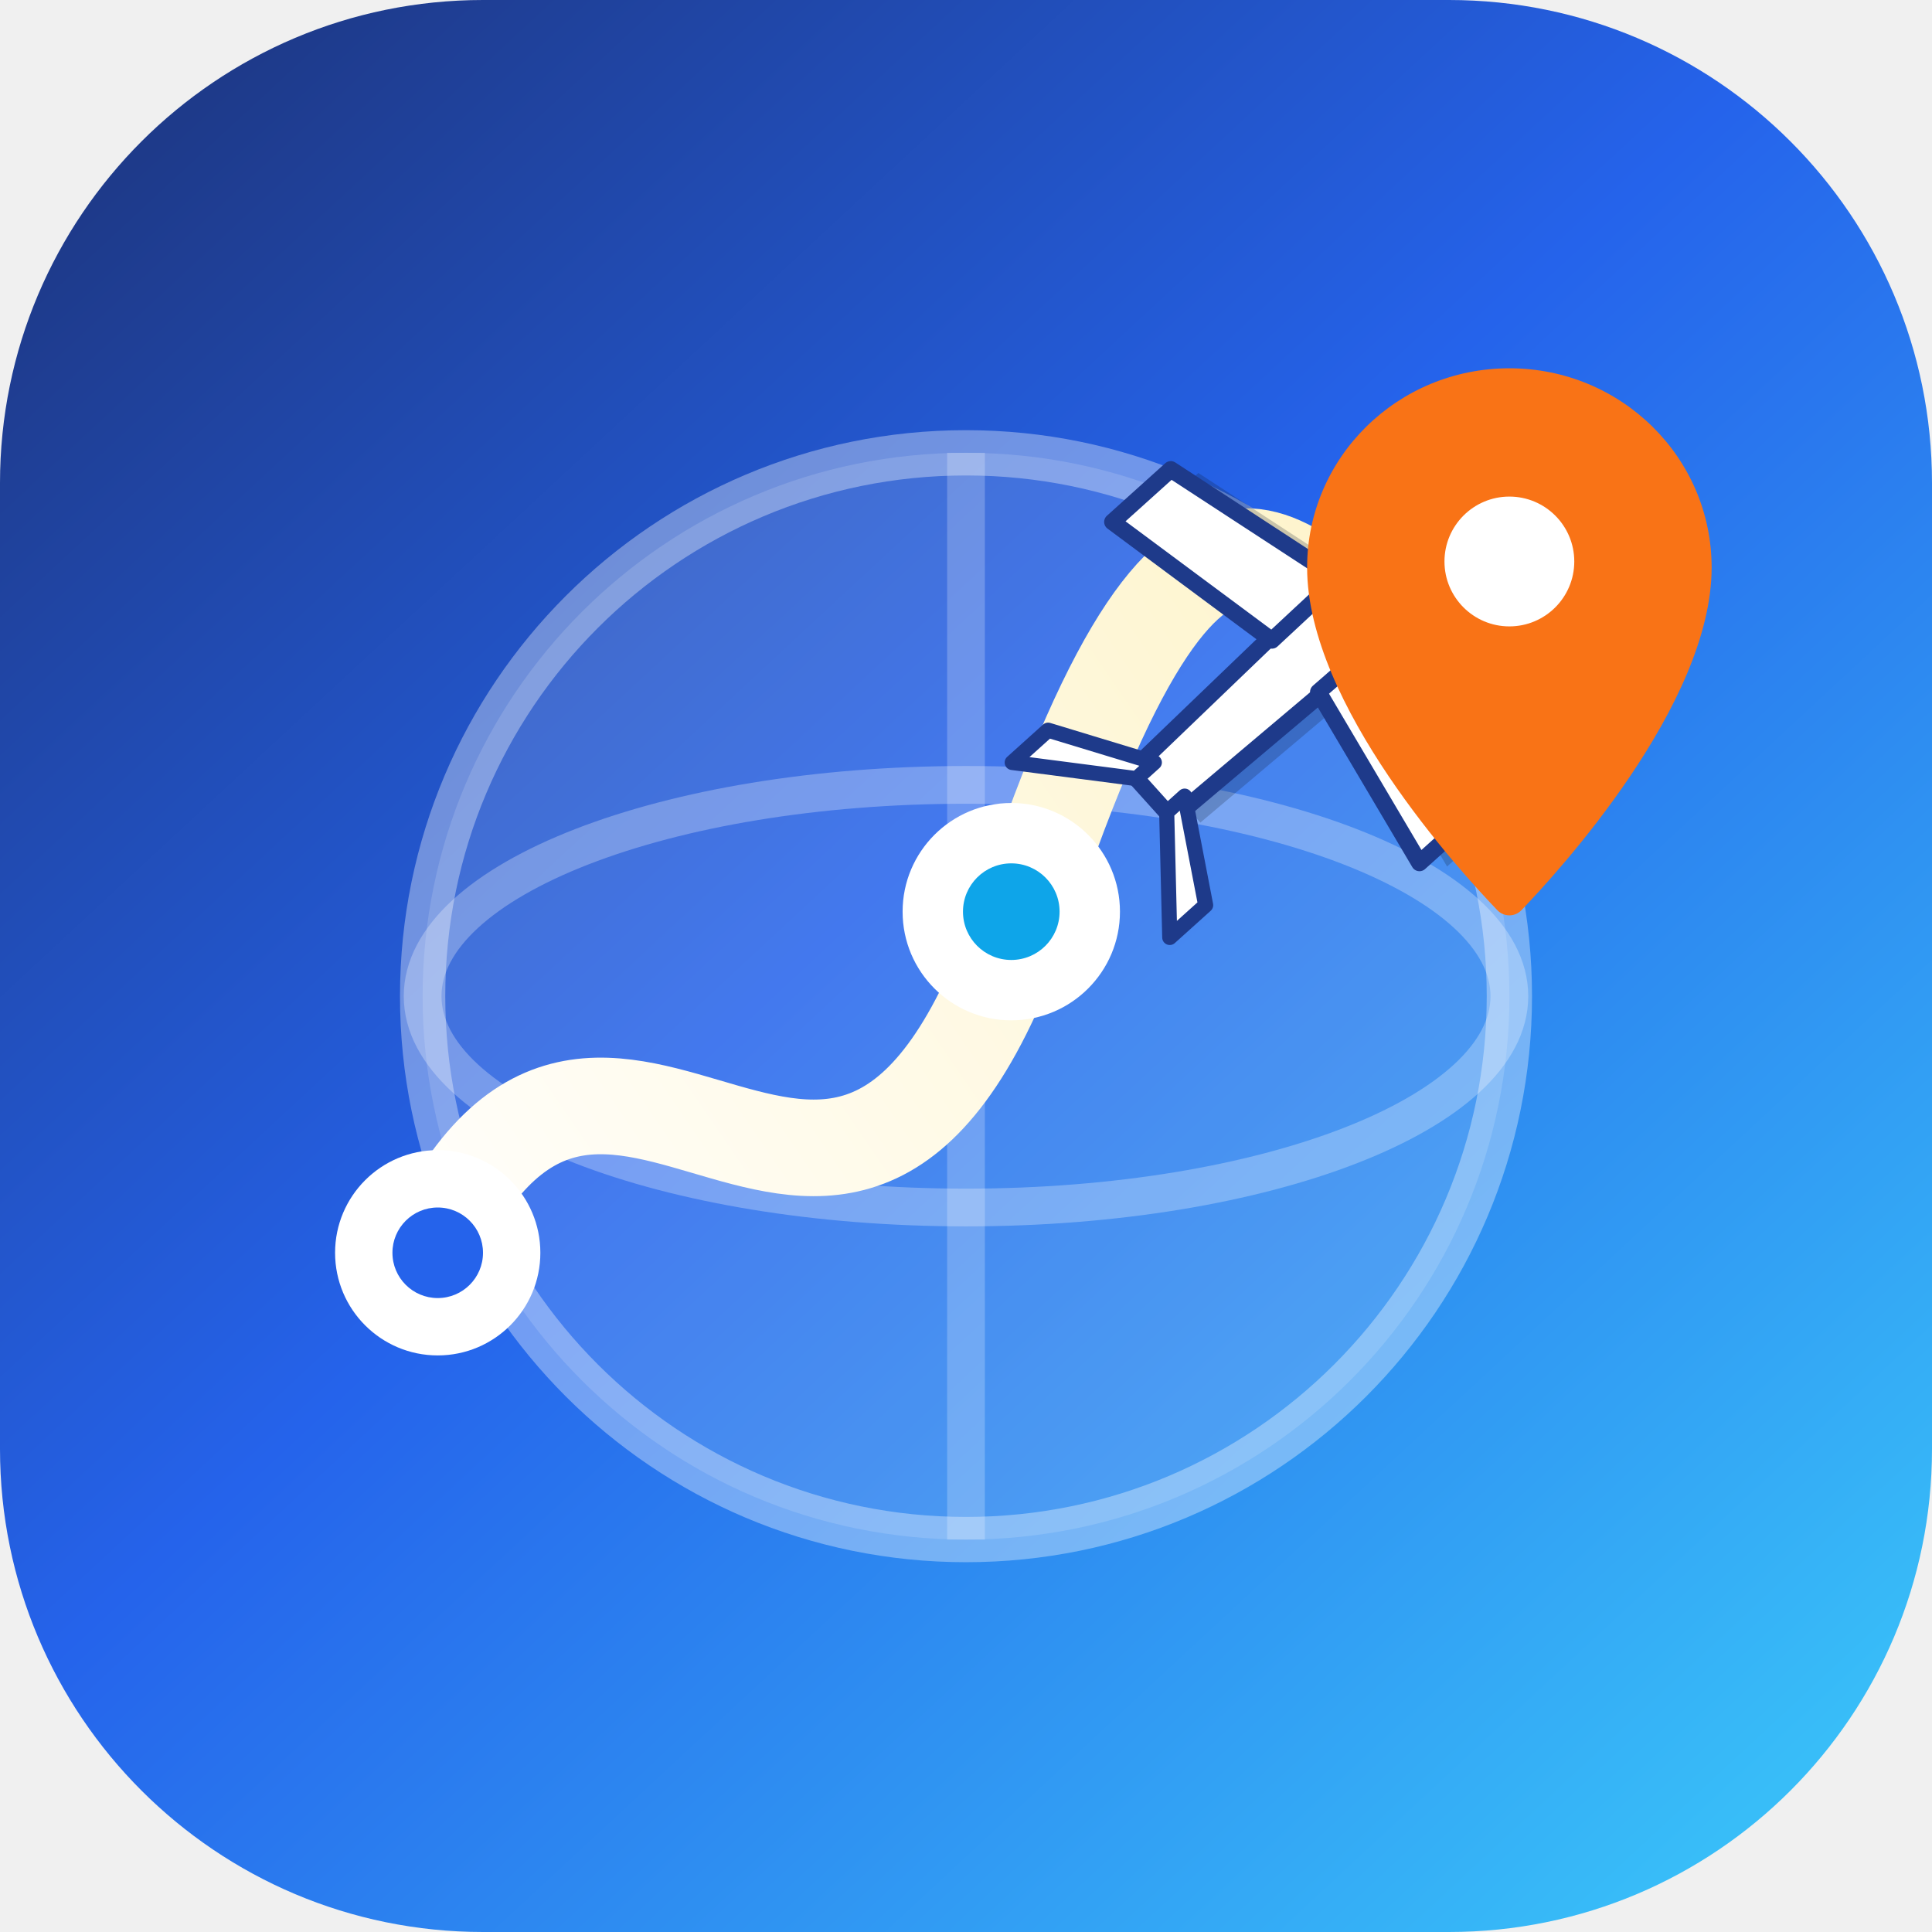
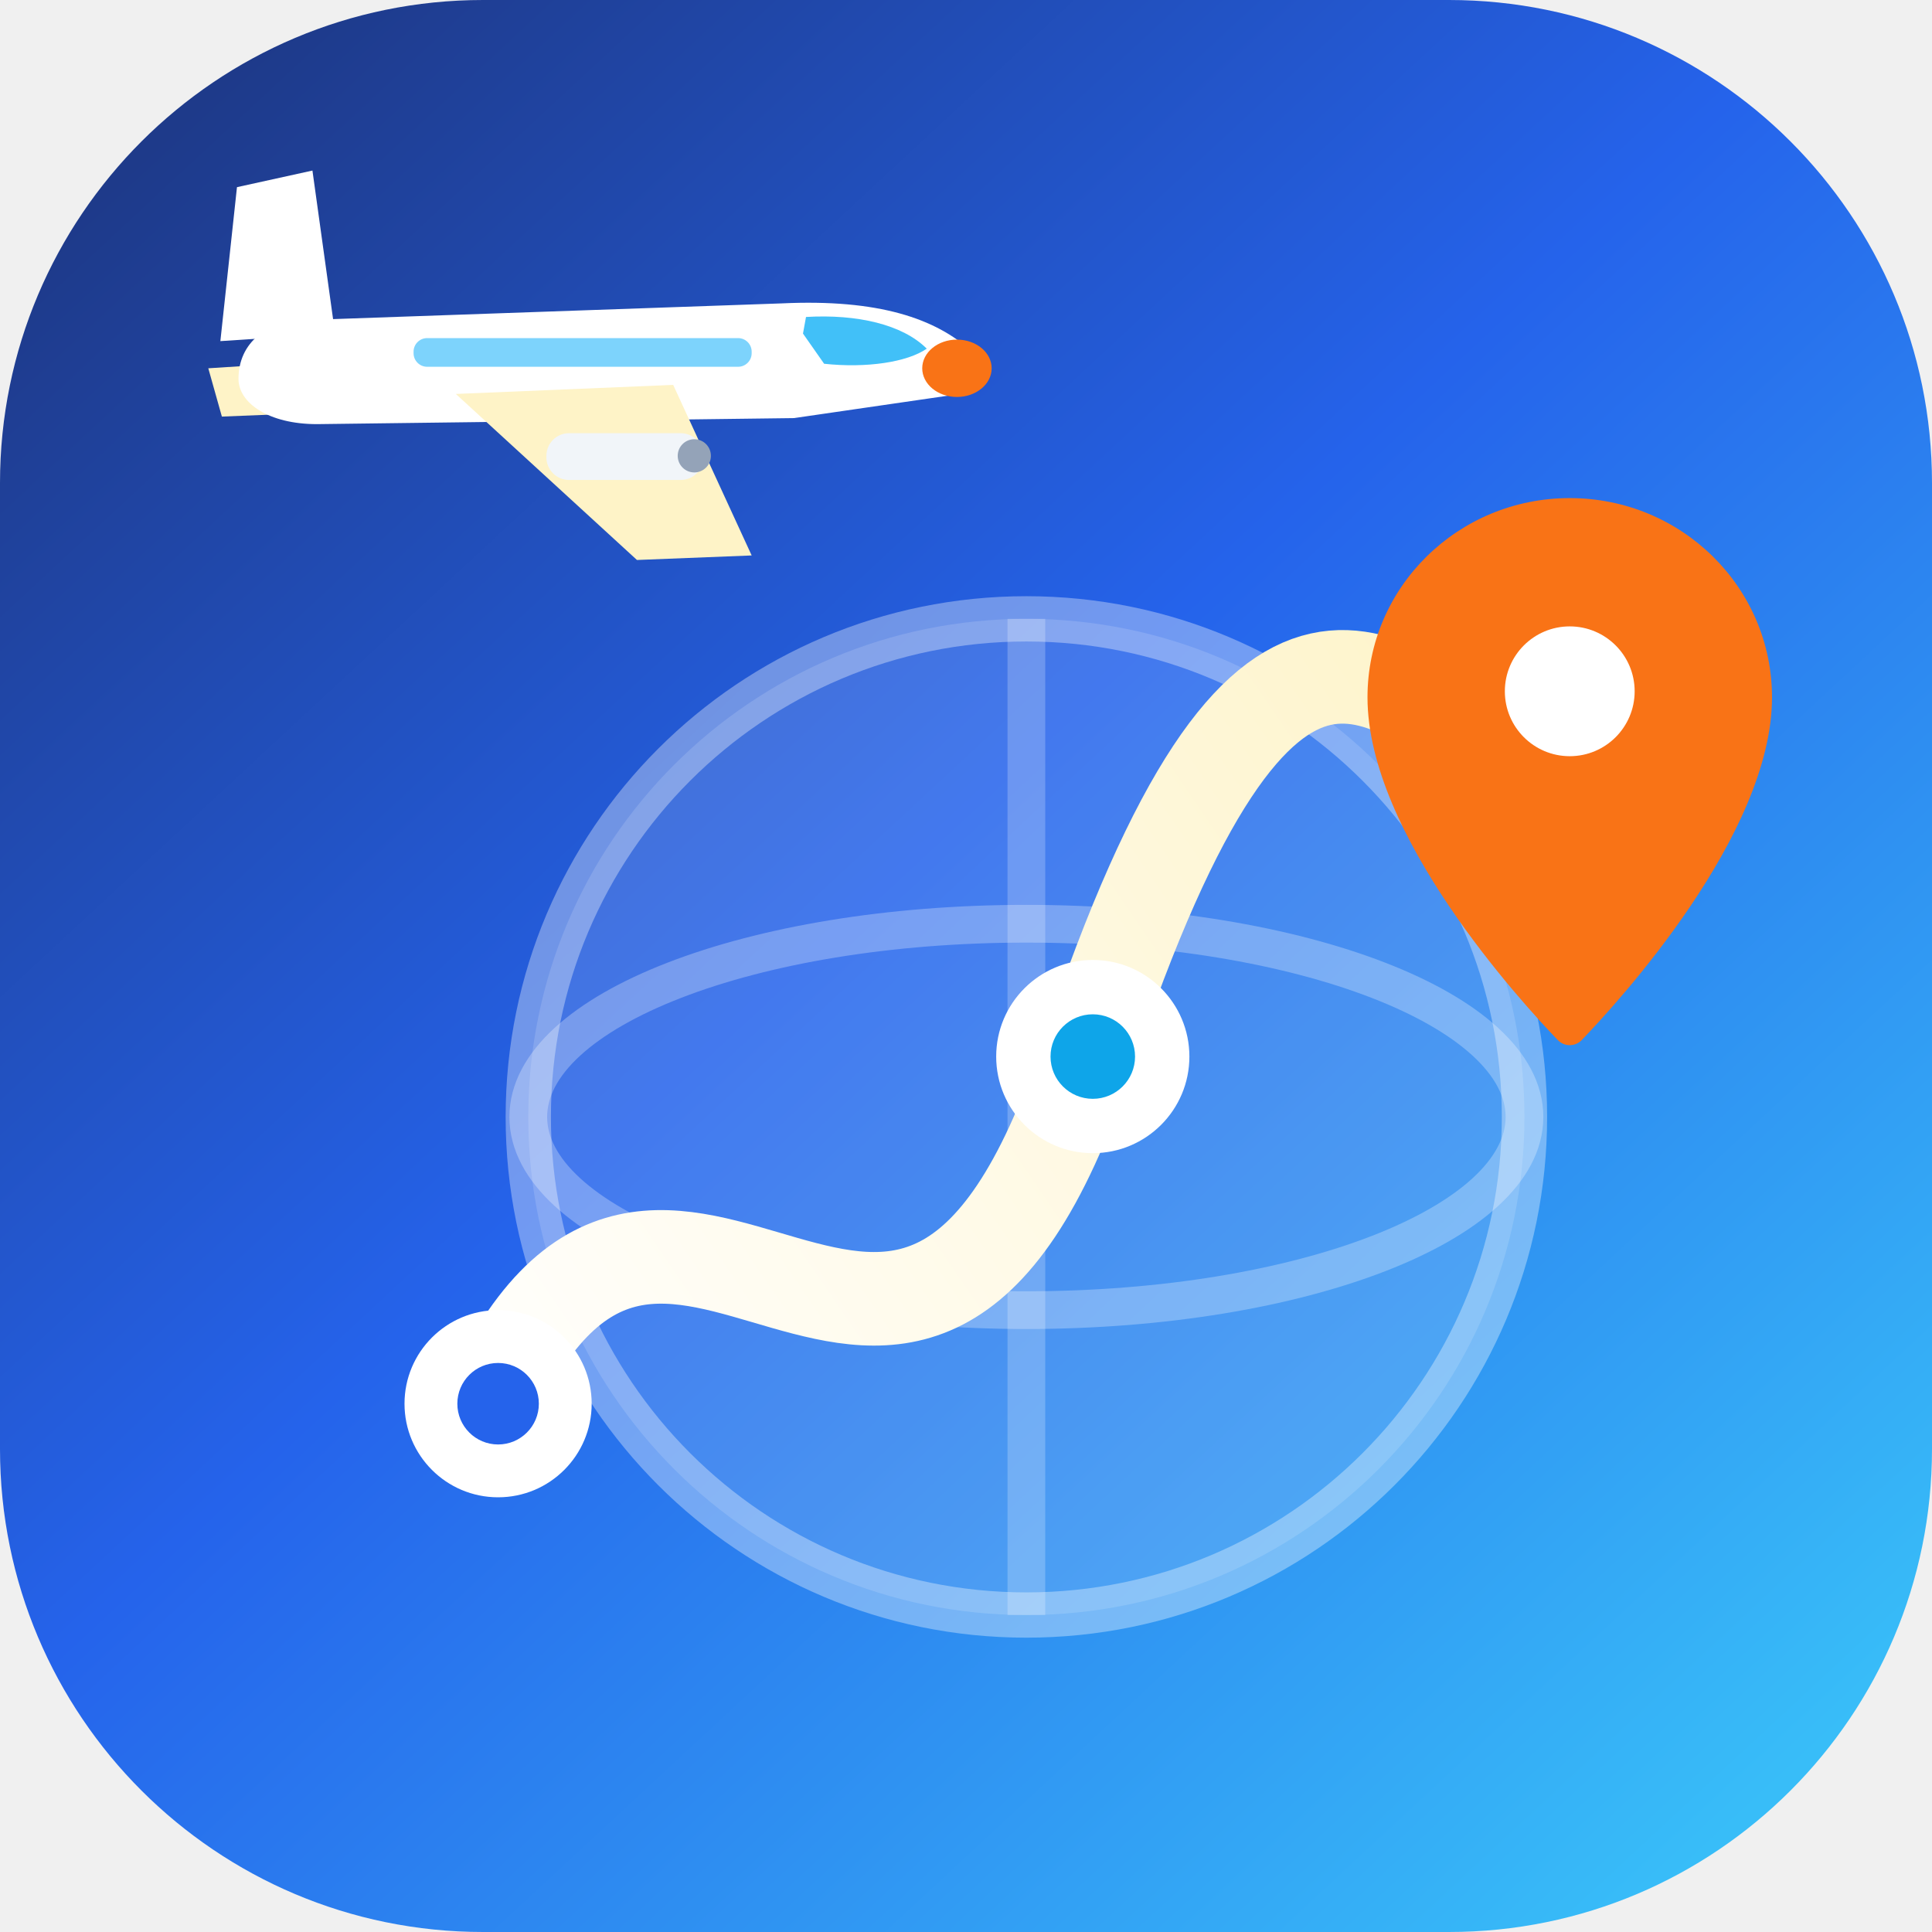
<svg xmlns="http://www.w3.org/2000/svg" width="64" height="64" viewBox="0 0 64 64" fill="none">
  <defs>
    <linearGradient id="giBg" x1="6" y1="4" x2="58" y2="60" gradientUnits="userSpaceOnUse">
      <stop stop-color="#1E3A8A" />
      <stop offset="0.45" stop-color="#2563EB" />
      <stop offset="1" stop-color="#38BDF8" />
    </linearGradient>
    <linearGradient id="giRoute" x1="12" y1="44" x2="50" y2="18" gradientUnits="userSpaceOnUse">
      <stop stop-color="#FFFFFF" />
      <stop offset="1" stop-color="#FEF3C7" />
    </linearGradient>
  </defs>
  <rect width="64" height="64" rx="16" fill="url(#giBg)" />
-   <circle cx="32" cy="33" r="18" fill="#FFFFFF" fill-opacity="0.14" />
-   <circle cx="32" cy="33" r="18" stroke="#FFFFFF" stroke-opacity="0.35" stroke-width="1.5" />
-   <ellipse cx="32" cy="33" rx="18" ry="7" stroke="#FFFFFF" stroke-opacity="0.28" stroke-width="1.25" fill="none" />
-   <path d="M32 15v36" stroke="#FFFFFF" stroke-opacity="0.22" stroke-width="1.25" />
-   <path d="M14 42 C20 28, 28 48, 34 30 S43 20, 46.5 21.5" stroke="url(#giRoute)" stroke-width="3.2" stroke-linecap="round" stroke-linejoin="round" fill="none" />
-   <circle cx="14.5" cy="41.5" r="3.4" fill="#FFFFFF" />
-   <circle cx="14.5" cy="41.5" r="1.5" fill="#2563EB" />
-   <circle cx="33.5" cy="30.2" r="3.6" fill="#FFFFFF" />
-   <circle cx="33.5" cy="30.2" r="1.6" fill="#0EA5E9" />
-   <g transform="translate(43.2 21.8) rotate(-42)">
-     <g transform="translate(0.6 0.7)" opacity="0.22">
-       <path fill="#0F172A" d="M-6.8 1.05 L-6.8-1.05 L5.6-1.45 L9.4 0 L5.6 1.45 Z" />
-       <path fill="#0F172A" d="M-0.4-1.15 L-1.7-7.6 L0.9-7.6 L2.6-1.2 Z" />
-       <path fill="#0F172A" d="M-0.4 1.15 L-1.7 7.6 L0.9 7.6 L2.6 1.2 Z" />
-     </g>
-     <path fill="#FFFFFF" stroke="#1E3A8A" stroke-width="0.55" stroke-linejoin="round" d="M-6.8 1.05 L-6.8-1.05 L5.6-1.45 L9.4 0 L5.6 1.45 Z" />
-     <path fill="#FFFFFF" stroke="#1E3A8A" stroke-width="0.55" stroke-linejoin="round" d="M-0.4-1.15 L-1.7-7.6 L0.9-7.6 L2.6-1.2 Z" />
-     <path fill="#FFFFFF" stroke="#1E3A8A" stroke-width="0.55" stroke-linejoin="round" d="M-0.4 1.15 L-1.7 7.6 L0.9 7.6 L2.6 1.2 Z" />
-     <path fill="#FFFFFF" stroke="#1E3A8A" stroke-width="0.5" stroke-linejoin="round" d="M-6.8-0.75 L-9.5-3.9 L-7.9-3.9 L-6-0.75 Z" />
-     <path fill="#FFFFFF" stroke="#1E3A8A" stroke-width="0.5" stroke-linejoin="round" d="M-6.8 0.75 L-9.5 3.9 L-7.9 3.9 L-6 0.75 Z" />
-     <circle cx="6.2" cy="0" r="1.15" fill="#F97316" />
+   <circle cx="34" cy="37" r="16.5" fill="#FFFFFF" fill-opacity="0.14" />
+   <circle cx="34" cy="37" r="16.5" stroke="#FFFFFF" stroke-opacity="0.35" stroke-width="1.5" />
+   <ellipse cx="34" cy="37" rx="16.5" ry="6.4" stroke="#FFFFFF" stroke-opacity="0.28" stroke-width="1.25" fill="none" />
+   <path d="M34 20.5v33" stroke="#FFFFFF" stroke-opacity="0.22" stroke-width="1.25" />
+   <path d="M16 47 C22 33, 30 53, 36 35 S46 23, 50 25" stroke="url(#giRoute)" stroke-width="3.1" stroke-linecap="round" stroke-linejoin="round" fill="none" />
+   <circle cx="16.5" cy="46.5" r="3.1" fill="#FFFFFF" />
+   <circle cx="16.5" cy="46.5" r="1.35" fill="#2563EB" />
+   <circle cx="36.2" cy="35" r="3.2" fill="#FFFFFF" />
+   <circle cx="36.2" cy="35" r="1.4" fill="#0EA5E9" />
+   <g transform="translate(5.5 5.5)">
+     <path fill="#FFFFFF" d="M1.8 5.8 L5.6 5.55 L4.85 0.15 L2.35 0.7 Z" />
+     <path fill="#FEF3C7" d="M1.4 6.7 L5.3 6.45 L5.55 8.15 L1.85 8.3 Z" />
+     <path fill="#FFFFFF" d="       M2.4 7.05       C2.4 5.85 3.35 5.1 4.7 5.1       L20.4 4.55       C23.6 4.4 25.5 5.05 26.7 6.15       C27.25 6.65 27.1 7.4 26.3 7.55       L20.8 8.35       L5 8.55       C3.4 8.55 2.4 7.85 2.4 7.05Z" />
+     <path fill="#38BDF8" opacity="0.95" d="M21.2 5 C22.9 4.9 24.4 5.25 25.2 6.05 C24.55 6.5 23.2 6.7 21.8 6.55 L21.1 5.55 Z" />
+     <rect x="8.2" y="5.7" width="11.2" height="0.95" rx="0.45" fill="#7DD3FC" />
+     <path fill="#FEF3C7" d="M9.6 7.55 L16.8 7.25 L19.4 12.9 L15.6 13.05 Z" />
+     <rect x="12.6" y="8.85" width="5.2" height="1.55" rx="0.75" fill="#F1F5F9" />
+     <circle cx="17.5" cy="9.6" r="0.55" fill="#94A3B8" />
+     <ellipse cx="26.2" cy="6.7" rx="1.15" ry="0.95" fill="#F97316" />
  </g>
-   <path fill="#F97316" d="M50 12.2c-3.7 0-6.7 2.95-6.7 6.6 0 4.55 5.1 10.1 6.3 11.35a0.55 0.55 0 0 0 .8 0C51.6 28.9 56.7 23.35 56.7 18.8c0-3.65-3-6.6-6.7-6.6Z" />
-   <circle cx="50" cy="18.6" r="2.15" fill="#FFFFFF" />
+   <path fill="#F97316" d="M52 16.5c-3.7 0-6.7 2.95-6.7 6.6 0 4.55 5.1 10.1 6.3 11.35a0.55 0.55 0 0 0 .8 0C53.6 33.2 58.7 27.65 58.7 23.1c0-3.65-3-6.6-6.7-6.6Z" />
+   <circle cx="52" cy="22.9" r="2.15" fill="#FFFFFF" />
</svg>
